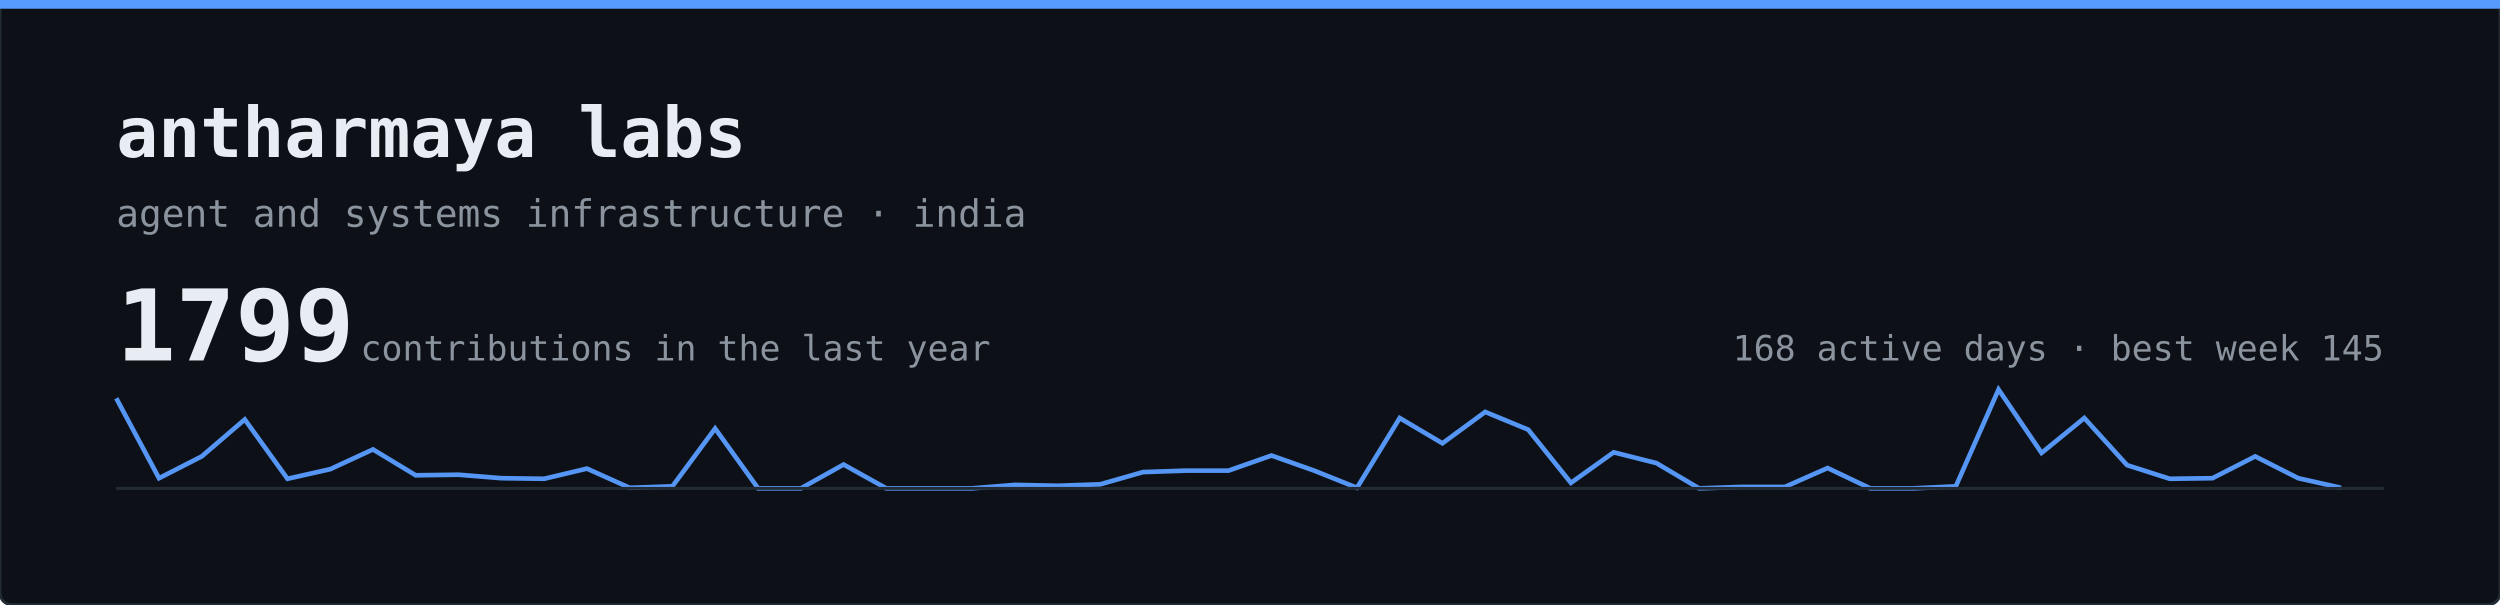
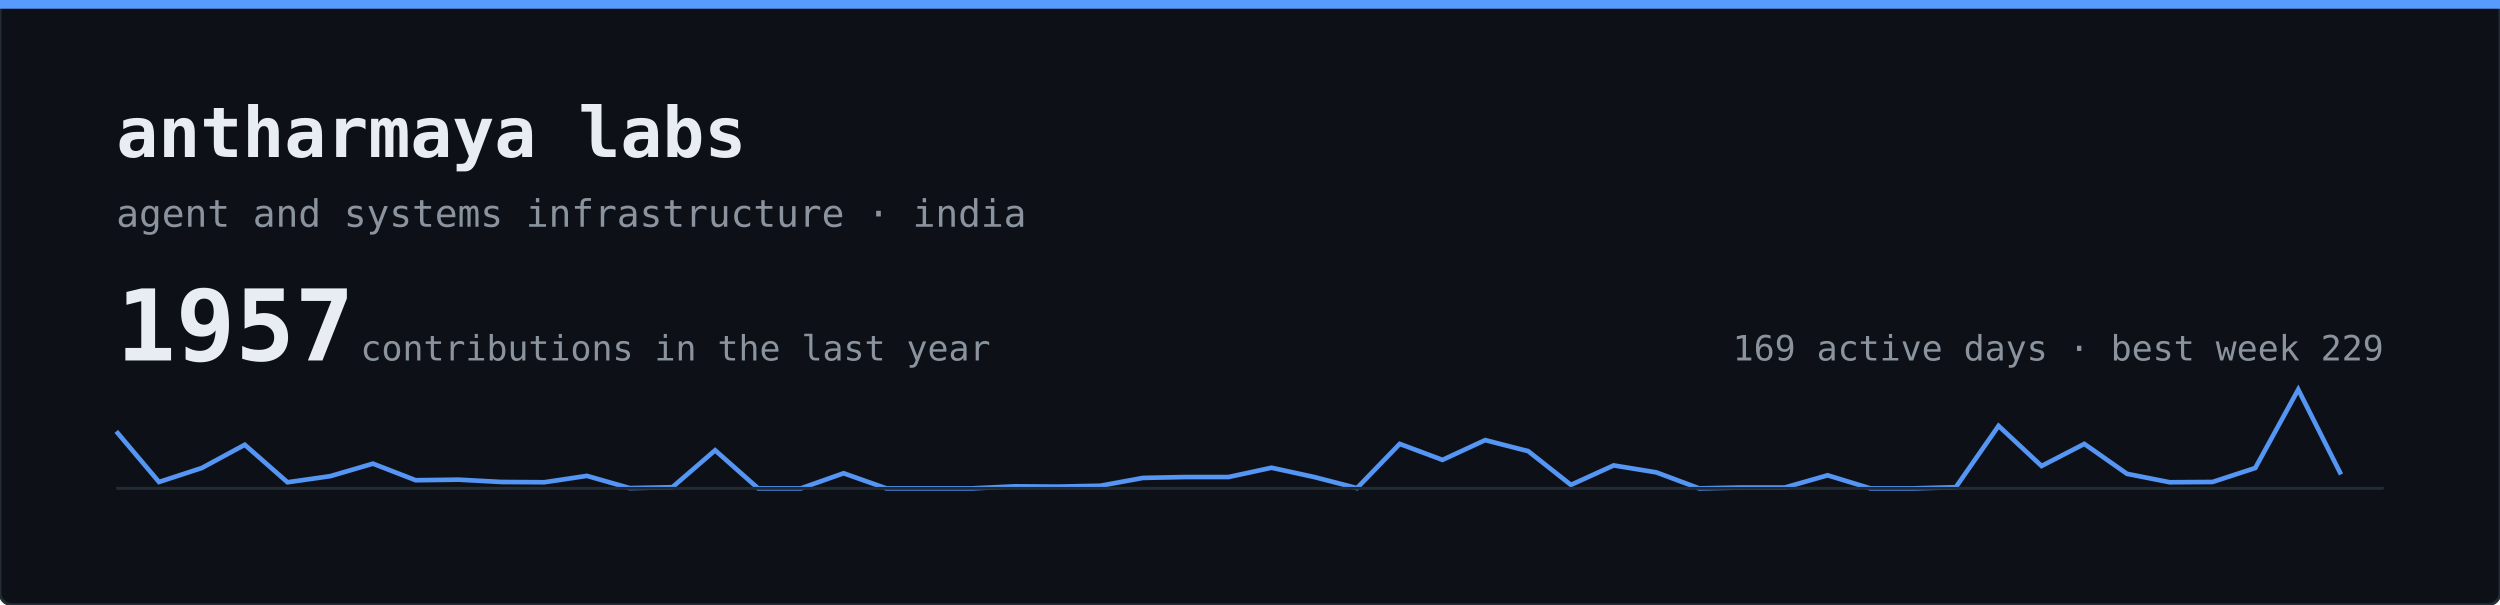
- <svg xmlns="http://www.w3.org/2000/svg" width="860" height="208" viewBox="0 0 860 208" role="img" aria-label="antharmaya labs. 1799 contributions in the last year.">
+ <svg xmlns="http://www.w3.org/2000/svg" width="860" height="208" viewBox="0 0 860 208" role="img" aria-label="antharmaya labs. 1957 contributions in the last year.">
  <rect width="860" height="208" rx="4" fill="#0d1117" stroke="#232b34" stroke-width="1" />
  <rect width="860" height="3" fill="#589bff" />
  <text x="40" y="54" font-family="ui-monospace,SFMono-Regular,'SF Mono','JetBrains Mono',Menlo,Consolas,'DejaVu Sans Mono',monospace" font-size="24" font-weight="700" fill="#e8edf3">antharmaya labs</text>
  <text x="40" y="78" font-family="ui-monospace,SFMono-Regular,'SF Mono','JetBrains Mono',Menlo,Consolas,'DejaVu Sans Mono',monospace" font-size="13" fill="#8b949e">agent and systems infrastructure · india</text>
-   <text x="40" y="124" font-family="ui-monospace,SFMono-Regular,'SF Mono','JetBrains Mono',Menlo,Consolas,'DejaVu Sans Mono',monospace" font-size="34" font-weight="700" fill="#e8edf3">1799</text>
+   <text x="40" y="124" font-family="ui-monospace,SFMono-Regular,'SF Mono','JetBrains Mono',Menlo,Consolas,'DejaVu Sans Mono',monospace" font-size="34" font-weight="700" fill="#e8edf3">1957</text>
  <text x="124" y="124" font-family="ui-monospace,SFMono-Regular,'SF Mono','JetBrains Mono',Menlo,Consolas,'DejaVu Sans Mono',monospace" font-size="12" fill="#8b949e">contributions in the last year</text>
-   <text x="820" y="124" font-family="ui-monospace,SFMono-Regular,'SF Mono','JetBrains Mono',Menlo,Consolas,'DejaVu Sans Mono',monospace" font-size="12" fill="#8b949e" text-anchor="end">168 active days  ·  best week 145</text>
-   <polyline points="40.0,137.0 54.7,164.5 69.4,157.0 84.2,144.3 98.9,164.7 113.6,161.4 128.3,154.6 143.0,163.5 157.7,163.3 172.5,164.5 187.2,164.7 201.9,161.2 216.6,167.8 231.3,167.3 246.0,147.4 260.8,168.0 275.5,168.0 290.2,159.8 304.9,168.0 319.6,168.0 334.3,168.0 349.1,166.8 363.8,167.1 378.5,166.6 393.2,162.4 407.9,161.9 422.6,161.9 437.4,156.7 452.1,161.9 466.8,167.8 481.5,143.8 496.2,152.5 510.9,141.7 525.7,147.8 540.4,166.1 555.1,155.6 569.8,159.3 584.5,168.0 599.2,167.5 614.0,167.5 628.7,161.0 643.4,168.0 658.1,168.0 672.8,167.3 687.5,134.0 702.3,155.8 717.0,143.8 731.7,160.0 746.4,164.7 761.1,164.5 775.8,157.0 790.6,164.5 805.3,167.8" fill="none" stroke="#589bff" stroke-width="1.6" opacity="0.95" />
+   <text x="820" y="124" font-family="ui-monospace,SFMono-Regular,'SF Mono','JetBrains Mono',Menlo,Consolas,'DejaVu Sans Mono',monospace" font-size="12" fill="#8b949e" text-anchor="end">169 active days  ·  best week 229</text>
+   <polyline points="40.0,148.4 54.7,165.8 69.4,161.0 84.2,153.0 98.9,165.9 113.6,163.8 128.3,159.5 143.0,165.2 157.7,165.0 172.5,165.8 187.2,165.9 201.9,163.7 216.6,167.9 231.3,167.6 246.0,154.9 260.8,168.0 275.5,168.0 290.2,162.8 304.9,168.0 319.6,168.0 334.3,168.0 349.1,167.3 363.8,167.4 378.5,167.1 393.2,164.4 407.9,164.1 422.6,164.1 437.4,160.9 452.1,164.1 466.8,167.9 481.5,152.7 496.2,158.2 510.9,151.4 525.7,155.2 540.4,166.8 555.1,160.1 569.8,162.5 584.5,168.0 599.2,167.7 614.0,167.7 628.7,163.5 643.4,168.0 658.1,168.0 672.8,167.6 687.5,146.5 702.3,160.3 717.0,152.7 731.7,163.0 746.4,165.9 761.1,165.8 775.8,161.0 790.6,134.0 805.3,163.2" fill="none" stroke="#589bff" stroke-width="1.6" opacity="0.95" />
  <line x1="40" y1="168" x2="820" y2="168" stroke="#232b34" stroke-width="1" />
</svg>
